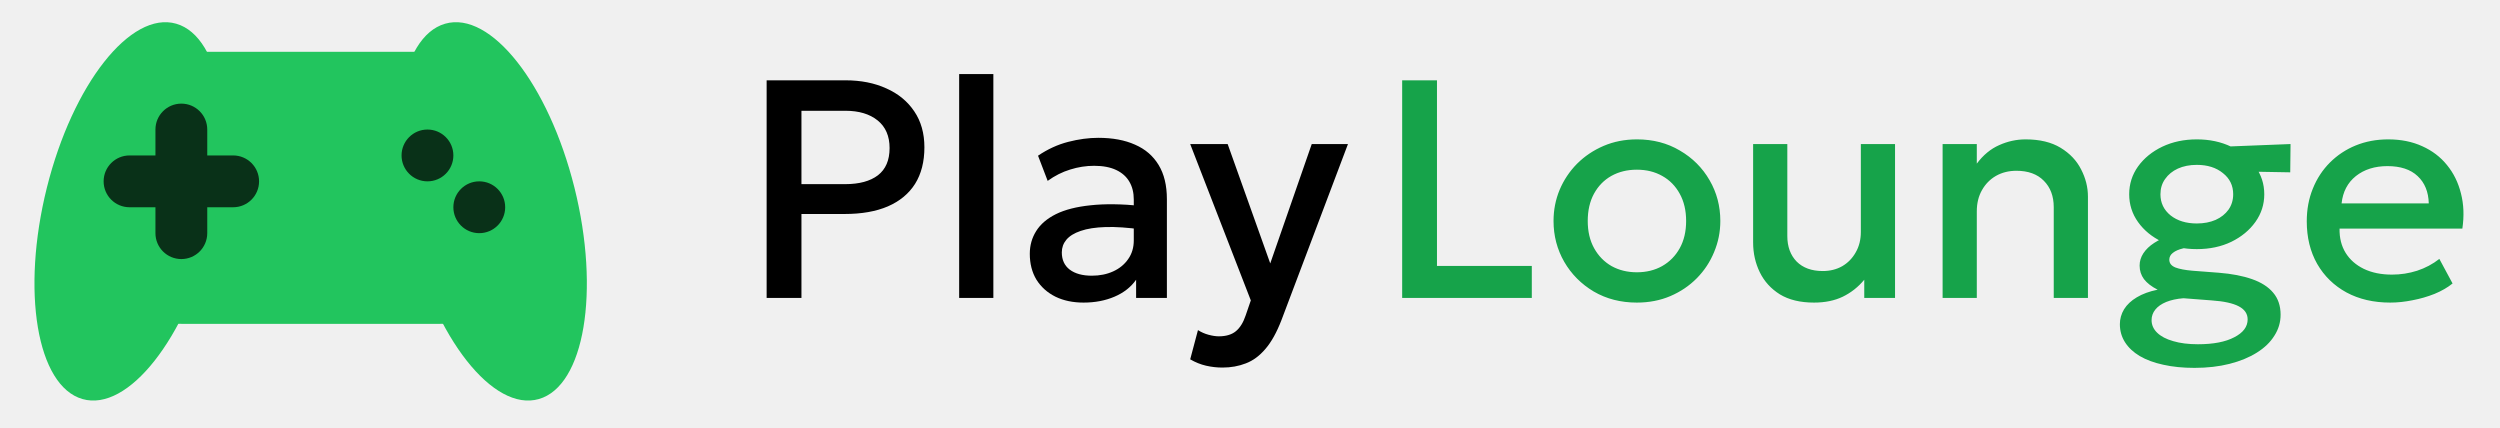
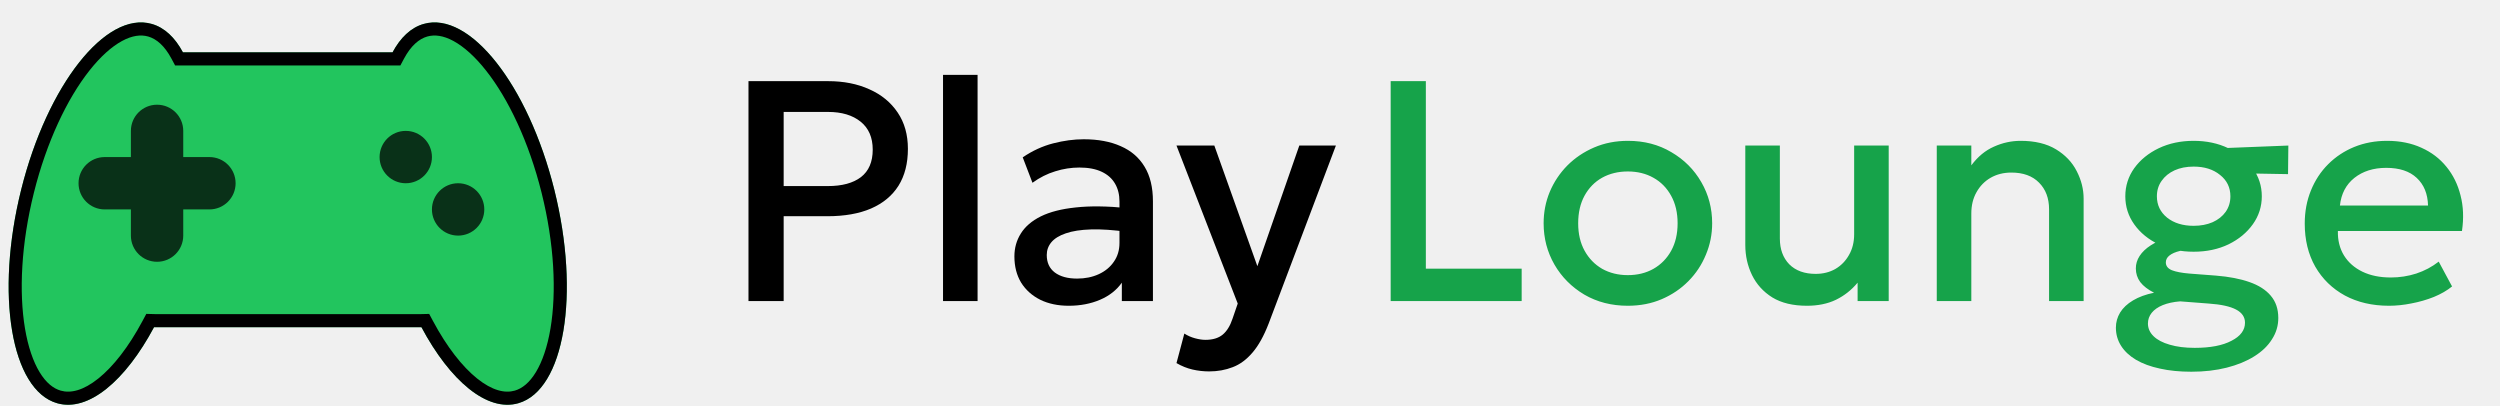
- <svg xmlns="http://www.w3.org/2000/svg" width="193" height="33" viewBox="0 0 193 33" fill="none">
-   <path d="M108.247 23V6.2H110.935V20.528H118.255V23H108.247ZM126.365 23.36C125.125 23.36 124.017 23.076 123.041 22.508C122.073 21.932 121.313 21.168 120.761 20.216C120.209 19.256 119.933 18.204 119.933 17.06C119.933 16.212 120.089 15.412 120.401 14.66C120.721 13.9 121.169 13.228 121.745 12.644C122.329 12.06 123.013 11.6 123.797 11.264C124.581 10.928 125.441 10.76 126.377 10.76C127.617 10.76 128.721 11.048 129.689 11.624C130.665 12.192 131.429 12.956 131.981 13.916C132.533 14.868 132.809 15.916 132.809 17.06C132.809 17.9 132.649 18.7 132.329 19.46C132.017 20.22 131.573 20.892 130.997 21.476C130.421 22.06 129.741 22.52 128.957 22.856C128.173 23.192 127.309 23.36 126.365 23.36ZM126.365 21.02C127.101 21.02 127.753 20.86 128.321 20.54C128.897 20.212 129.349 19.752 129.677 19.16C130.005 18.568 130.169 17.868 130.169 17.06C130.169 16.252 130.005 15.552 129.677 14.96C129.349 14.36 128.897 13.9 128.321 13.58C127.753 13.26 127.101 13.1 126.365 13.1C125.629 13.1 124.973 13.26 124.397 13.58C123.829 13.9 123.381 14.36 123.053 14.96C122.733 15.552 122.573 16.252 122.573 17.06C122.573 17.868 122.737 18.568 123.065 19.16C123.393 19.752 123.841 20.212 124.409 20.54C124.985 20.86 125.637 21.02 126.365 21.02ZM140.045 23.36C138.981 23.36 138.101 23.148 137.405 22.724C136.717 22.292 136.201 21.724 135.857 21.02C135.513 20.316 135.341 19.548 135.341 18.716V11.12H137.981V18.224C137.981 19.04 138.221 19.696 138.701 20.192C139.189 20.68 139.861 20.924 140.717 20.924C141.277 20.924 141.777 20.8 142.217 20.552C142.657 20.296 143.005 19.94 143.261 19.484C143.525 19.028 143.657 18.5 143.657 17.9V11.12H146.297V23H143.921V21.596C143.457 22.156 142.905 22.592 142.265 22.904C141.633 23.208 140.893 23.36 140.045 23.36ZM149.969 23V11.12H152.609V12.632C153.105 11.968 153.681 11.492 154.337 11.204C154.993 10.908 155.673 10.76 156.377 10.76C157.465 10.76 158.365 10.976 159.077 11.408C159.789 11.84 160.317 12.396 160.661 13.076C161.013 13.756 161.189 14.456 161.189 15.176V23H158.549V15.992C158.549 15.144 158.293 14.464 157.781 13.952C157.277 13.44 156.573 13.184 155.669 13.184C155.077 13.184 154.549 13.316 154.085 13.58C153.629 13.844 153.269 14.212 153.005 14.684C152.741 15.148 152.609 15.692 152.609 16.316V23H149.969ZM169.414 28.4C168.526 28.4 167.726 28.32 167.014 28.16C166.302 28.008 165.694 27.784 165.19 27.488C164.694 27.192 164.314 26.836 164.05 26.42C163.786 26.004 163.654 25.54 163.654 25.028C163.654 24.62 163.762 24.236 163.978 23.876C164.202 23.516 164.53 23.208 164.962 22.952C165.402 22.688 165.938 22.492 166.57 22.364C166.098 22.124 165.746 21.852 165.514 21.548C165.29 21.244 165.178 20.896 165.178 20.504C165.178 20.168 165.274 19.852 165.466 19.556C165.666 19.252 165.946 18.984 166.306 18.752C166.674 18.512 167.106 18.316 167.602 18.164C168.098 18.012 168.646 17.924 169.246 17.9L169.822 19.052C169.326 19.044 168.902 19.084 168.55 19.172C168.206 19.252 167.938 19.368 167.746 19.52C167.562 19.664 167.47 19.84 167.47 20.048C167.47 20.32 167.626 20.52 167.938 20.648C168.25 20.768 168.69 20.852 169.258 20.9L171.298 21.056C172.298 21.136 173.15 21.3 173.854 21.548C174.566 21.796 175.11 22.144 175.486 22.592C175.87 23.04 176.062 23.608 176.062 24.296C176.062 24.88 175.902 25.42 175.582 25.916C175.27 26.42 174.818 26.856 174.226 27.224C173.642 27.592 172.942 27.88 172.126 28.088C171.31 28.296 170.406 28.4 169.414 28.4ZM169.678 26.576C170.87 26.576 171.806 26.396 172.486 26.036C173.174 25.684 173.518 25.224 173.518 24.656C173.518 24.224 173.29 23.888 172.834 23.648C172.378 23.408 171.682 23.256 170.746 23.192L168.562 23.024C168.05 23.064 167.606 23.16 167.23 23.312C166.862 23.464 166.582 23.66 166.39 23.9C166.198 24.14 166.102 24.412 166.102 24.716C166.102 25.084 166.246 25.408 166.534 25.688C166.822 25.968 167.234 26.184 167.77 26.336C168.306 26.496 168.942 26.576 169.678 26.576ZM169.594 19.232C168.602 19.232 167.71 19.044 166.918 18.668C166.134 18.292 165.514 17.784 165.058 17.144C164.602 16.504 164.374 15.788 164.374 14.996C164.374 14.204 164.602 13.488 165.058 12.848C165.522 12.208 166.146 11.7 166.93 11.324C167.722 10.948 168.61 10.76 169.594 10.76C170.578 10.76 171.462 10.948 172.246 11.324C173.03 11.7 173.65 12.208 174.106 12.848C174.57 13.488 174.802 14.204 174.802 14.996C174.802 15.78 174.574 16.492 174.118 17.132C173.662 17.772 173.042 18.284 172.258 18.668C171.474 19.044 170.586 19.232 169.594 19.232ZM169.594 17.252C170.138 17.252 170.622 17.16 171.046 16.976C171.47 16.784 171.802 16.52 172.042 16.184C172.282 15.84 172.402 15.444 172.402 14.996C172.402 14.324 172.138 13.78 171.61 13.364C171.09 12.94 170.418 12.728 169.594 12.728C169.042 12.728 168.554 12.824 168.13 13.016C167.714 13.208 167.386 13.476 167.146 13.82C166.906 14.156 166.786 14.548 166.786 14.996C166.786 15.66 167.046 16.204 167.566 16.628C168.094 17.044 168.77 17.252 169.594 17.252ZM171.442 13.208L170.458 11.372L176.83 11.12L176.806 13.304L171.442 13.208ZM184.526 23.36C183.246 23.36 182.122 23.1 181.154 22.58C180.186 22.052 179.43 21.316 178.886 20.372C178.35 19.428 178.082 18.332 178.082 17.084C178.082 16.172 178.238 15.332 178.55 14.564C178.862 13.788 179.302 13.116 179.87 12.548C180.438 11.98 181.102 11.54 181.862 11.228C182.63 10.916 183.466 10.76 184.37 10.76C185.354 10.76 186.23 10.936 186.998 11.288C187.766 11.632 188.402 12.116 188.906 12.74C189.418 13.364 189.778 14.096 189.986 14.936C190.202 15.768 190.238 16.672 190.094 17.648H180.614C180.598 18.36 180.754 18.984 181.082 19.52C181.41 20.048 181.878 20.46 182.486 20.756C183.102 21.052 183.826 21.2 184.658 21.2C185.33 21.2 185.978 21.1 186.602 20.9C187.234 20.692 187.806 20.388 188.318 19.988L189.338 21.884C188.954 22.196 188.49 22.464 187.946 22.688C187.402 22.904 186.834 23.068 186.242 23.18C185.65 23.3 185.078 23.36 184.526 23.36ZM180.77 15.704H187.502C187.478 14.808 187.19 14.104 186.638 13.592C186.094 13.08 185.318 12.824 184.31 12.824C183.334 12.824 182.522 13.08 181.874 13.592C181.234 14.104 180.866 14.808 180.77 15.704Z" fill="#16A34A" />
-   <path d="M59.184 23V6.2H65.268C66.46 6.2 67.512 6.408 68.424 6.824C69.344 7.232 70.064 7.824 70.584 8.6C71.104 9.368 71.364 10.292 71.364 11.372C71.364 12.484 71.124 13.424 70.644 14.192C70.164 14.952 69.464 15.532 68.544 15.932C67.632 16.324 66.52 16.52 65.208 16.52H61.872V23H59.184ZM61.872 14.216H65.244C66.332 14.216 67.176 13.988 67.776 13.532C68.376 13.068 68.676 12.368 68.676 11.432C68.676 10.504 68.368 9.792 67.752 9.296C67.136 8.8 66.308 8.552 65.268 8.552H61.872V14.216ZM74.047 23V5.72H76.687V23H74.047ZM83.652 23.36C82.828 23.36 82.104 23.208 81.48 22.904C80.856 22.592 80.368 22.156 80.016 21.596C79.672 21.028 79.5 20.36 79.5 19.592C79.5 18.944 79.664 18.36 79.992 17.84C80.32 17.312 80.828 16.876 81.516 16.532C82.212 16.188 83.104 15.96 84.192 15.848C85.28 15.728 86.588 15.744 88.116 15.896L88.164 17.72C87.076 17.568 86.14 17.504 85.356 17.528C84.572 17.552 83.928 17.652 83.424 17.828C82.928 17.996 82.56 18.224 82.32 18.512C82.088 18.792 81.972 19.116 81.972 19.484C81.972 20.06 82.176 20.504 82.584 20.816C83 21.128 83.568 21.284 84.288 21.284C84.904 21.284 85.456 21.172 85.944 20.948C86.432 20.724 86.816 20.408 87.096 20C87.384 19.592 87.528 19.112 87.528 18.56V15.404C87.528 14.876 87.416 14.42 87.192 14.036C86.968 13.644 86.628 13.34 86.172 13.124C85.716 12.908 85.148 12.8 84.468 12.8C83.844 12.8 83.228 12.896 82.62 13.088C82.012 13.272 81.432 13.564 80.88 13.964L80.136 12.02C80.88 11.516 81.656 11.16 82.464 10.952C83.272 10.744 84.048 10.64 84.792 10.64C85.896 10.64 86.84 10.816 87.624 11.168C88.416 11.512 89.024 12.036 89.448 12.74C89.872 13.436 90.084 14.316 90.084 15.38V23H87.708V21.596C87.308 22.164 86.752 22.6 86.04 22.904C85.328 23.208 84.532 23.36 83.652 23.36ZM94.379 28.376C93.947 28.376 93.523 28.328 93.107 28.232C92.691 28.136 92.283 27.972 91.883 27.74L92.483 25.484C92.731 25.644 93.003 25.764 93.299 25.844C93.595 25.924 93.859 25.964 94.091 25.964C94.651 25.964 95.091 25.832 95.411 25.568C95.731 25.304 95.983 24.896 96.167 24.344L96.563 23.192L91.883 11.12H94.775L98.063 20.336L101.267 11.12H104.063L98.927 24.716C98.559 25.668 98.147 26.408 97.691 26.936C97.235 27.472 96.731 27.844 96.179 28.052C95.627 28.268 95.027 28.376 94.379 28.376Z" fill="black" />
-   <path d="M6 14C6 8.477 10.477 4 16 4H32C37.523 4 42 8.477 42 14V17C42 21.418 38.418 25 34 25H14C9.582 25 6 21.418 6 17V14Z" fill="#22C55E" />
-   <ellipse cx="6.623" cy="14.933" rx="6.623" ry="14.933" transform="matrix(0.961071 0.2763 -0.242294 0.970203 7.23645 0)" fill="#22C55E" />
-   <ellipse cx="6.623" cy="14.933" rx="6.623" ry="14.933" transform="matrix(-0.961071 0.2763 0.242294 0.970203 40.7297 0)" fill="#22C55E" />
-   <path fill-rule="evenodd" clip-rule="evenodd" d="M14 8C12.895 8 12 8.895 12 10V12H10C8.895 12 8 12.895 8 14C8 15.105 8.895 16 10 16H12V18C12 19.105 12.895 20 14 20C15.105 20 16 19.105 16 18V16H18C19.105 16 20 15.105 20 14C20 12.895 19.105 12 18 12H16V10C16 8.895 15.105 8 14 8Z" fill="black" fill-opacity="0.75" />
-   <circle cx="33" cy="12" r="2" fill="black" fill-opacity="0.75" />
-   <circle cx="37" cy="16" r="2" fill="black" fill-opacity="0.75" />
+ <svg xmlns="http://www.w3.org/2000/svg" width="191" height="31" viewBox="0 0 191 31" fill="none">
+   <path d="M106.247 23V6.2H108.935V20.528H116.255V23H106.247ZM124.365 23.36C123.125 23.36 122.017 23.076 121.041 22.508C120.073 21.932 119.313 21.168 118.761 20.216C118.209 19.256 117.933 18.204 117.933 17.06C117.933 16.212 118.089 15.412 118.401 14.66C118.721 13.9 119.169 13.228 119.745 12.644C120.329 12.06 121.013 11.6 121.797 11.264C122.581 10.928 123.441 10.76 124.377 10.76C125.617 10.76 126.721 11.048 127.689 11.624C128.665 12.192 129.429 12.956 129.981 13.916C130.533 14.868 130.809 15.916 130.809 17.06C130.809 17.9 130.649 18.7 130.329 19.46C130.017 20.22 129.573 20.892 128.997 21.476C128.421 22.06 127.741 22.52 126.957 22.856C126.173 23.192 125.309 23.36 124.365 23.36ZM124.365 21.02C125.101 21.02 125.753 20.86 126.321 20.54C126.897 20.212 127.349 19.752 127.677 19.16C128.005 18.568 128.169 17.868 128.169 17.06C128.169 16.252 128.005 15.552 127.677 14.96C127.349 14.36 126.897 13.9 126.321 13.58C125.753 13.26 125.101 13.1 124.365 13.1C123.629 13.1 122.973 13.26 122.397 13.58C121.829 13.9 121.381 14.36 121.053 14.96C120.733 15.552 120.573 16.252 120.573 17.06C120.573 17.868 120.737 18.568 121.065 19.16C121.393 19.752 121.841 20.212 122.409 20.54C122.985 20.86 123.637 21.02 124.365 21.02ZM138.045 23.36C136.981 23.36 136.101 23.148 135.405 22.724C134.717 22.292 134.201 21.724 133.857 21.02C133.513 20.316 133.341 19.548 133.341 18.716V11.12H135.981V18.224C135.981 19.04 136.221 19.696 136.701 20.192C137.189 20.68 137.861 20.924 138.717 20.924C139.277 20.924 139.777 20.8 140.217 20.552C140.657 20.296 141.005 19.94 141.261 19.484C141.525 19.028 141.657 18.5 141.657 17.9V11.12H144.297V23H141.921V21.596C141.457 22.156 140.905 22.592 140.265 22.904C139.633 23.208 138.893 23.36 138.045 23.36ZM147.969 23V11.12H150.609V12.632C151.105 11.968 151.681 11.492 152.337 11.204C152.993 10.908 153.673 10.76 154.377 10.76C155.465 10.76 156.365 10.976 157.077 11.408C157.789 11.84 158.317 12.396 158.661 13.076C159.013 13.756 159.189 14.456 159.189 15.176V23H156.549V15.992C156.549 15.144 156.293 14.464 155.781 13.952C155.277 13.44 154.573 13.184 153.669 13.184C153.077 13.184 152.549 13.316 152.085 13.58C151.629 13.844 151.269 14.212 151.005 14.684C150.741 15.148 150.609 15.692 150.609 16.316V23H147.969ZM167.414 28.4C166.526 28.4 165.726 28.32 165.014 28.16C164.302 28.008 163.694 27.784 163.19 27.488C162.694 27.192 162.314 26.836 162.05 26.42C161.786 26.004 161.654 25.54 161.654 25.028C161.654 24.62 161.762 24.236 161.978 23.876C162.202 23.516 162.53 23.208 162.962 22.952C163.402 22.688 163.938 22.492 164.57 22.364C164.098 22.124 163.746 21.852 163.514 21.548C163.29 21.244 163.178 20.896 163.178 20.504C163.178 20.168 163.274 19.852 163.466 19.556C163.666 19.252 163.946 18.984 164.306 18.752C164.674 18.512 165.106 18.316 165.602 18.164C166.098 18.012 166.646 17.924 167.246 17.9L167.822 19.052C167.326 19.044 166.902 19.084 166.55 19.172C166.206 19.252 165.938 19.368 165.746 19.52C165.562 19.664 165.47 19.84 165.47 20.048C165.47 20.32 165.626 20.52 165.938 20.648C166.25 20.768 166.69 20.852 167.258 20.9L169.298 21.056C170.298 21.136 171.15 21.3 171.854 21.548C172.566 21.796 173.11 22.144 173.486 22.592C173.87 23.04 174.062 23.608 174.062 24.296C174.062 24.88 173.902 25.42 173.582 25.916C173.27 26.42 172.818 26.856 172.226 27.224C171.642 27.592 170.942 27.88 170.126 28.088C169.31 28.296 168.406 28.4 167.414 28.4ZM167.678 26.576C168.87 26.576 169.806 26.396 170.486 26.036C171.174 25.684 171.518 25.224 171.518 24.656C171.518 24.224 171.29 23.888 170.834 23.648C170.378 23.408 169.682 23.256 168.746 23.192L166.562 23.024C166.05 23.064 165.606 23.16 165.23 23.312C164.862 23.464 164.582 23.66 164.39 23.9C164.198 24.14 164.102 24.412 164.102 24.716C164.102 25.084 164.246 25.408 164.534 25.688C164.822 25.968 165.234 26.184 165.77 26.336C166.306 26.496 166.942 26.576 167.678 26.576ZM167.594 19.232C166.602 19.232 165.71 19.044 164.918 18.668C164.134 18.292 163.514 17.784 163.058 17.144C162.602 16.504 162.374 15.788 162.374 14.996C162.374 14.204 162.602 13.488 163.058 12.848C163.522 12.208 164.146 11.7 164.93 11.324C165.722 10.948 166.61 10.76 167.594 10.76C168.578 10.76 169.462 10.948 170.246 11.324C171.03 11.7 171.65 12.208 172.106 12.848C172.57 13.488 172.802 14.204 172.802 14.996C172.802 15.78 172.574 16.492 172.118 17.132C171.662 17.772 171.042 18.284 170.258 18.668C169.474 19.044 168.586 19.232 167.594 19.232ZM167.594 17.252C168.138 17.252 168.622 17.16 169.046 16.976C169.47 16.784 169.802 16.52 170.042 16.184C170.282 15.84 170.402 15.444 170.402 14.996C170.402 14.324 170.138 13.78 169.61 13.364C169.09 12.94 168.418 12.728 167.594 12.728C167.042 12.728 166.554 12.824 166.13 13.016C165.714 13.208 165.386 13.476 165.146 13.82C164.906 14.156 164.786 14.548 164.786 14.996C164.786 15.66 165.046 16.204 165.566 16.628C166.094 17.044 166.77 17.252 167.594 17.252ZM169.442 13.208L168.458 11.372L174.83 11.12L174.806 13.304L169.442 13.208ZM182.526 23.36C181.246 23.36 180.122 23.1 179.154 22.58C178.186 22.052 177.43 21.316 176.886 20.372C176.35 19.428 176.082 18.332 176.082 17.084C176.082 16.172 176.238 15.332 176.55 14.564C176.862 13.788 177.302 13.116 177.87 12.548C178.438 11.98 179.102 11.54 179.862 11.228C180.63 10.916 181.466 10.76 182.37 10.76C183.354 10.76 184.23 10.936 184.998 11.288C185.766 11.632 186.402 12.116 186.906 12.74C187.418 13.364 187.778 14.096 187.986 14.936C188.202 15.768 188.238 16.672 188.094 17.648H178.614C178.598 18.36 178.754 18.984 179.082 19.52C179.41 20.048 179.878 20.46 180.486 20.756C181.102 21.052 181.826 21.2 182.658 21.2C183.33 21.2 183.978 21.1 184.602 20.9C185.234 20.692 185.806 20.388 186.318 19.988L187.338 21.884C186.954 22.196 186.49 22.464 185.946 22.688C185.402 22.904 184.834 23.068 184.242 23.18C183.65 23.3 183.078 23.36 182.526 23.36ZM178.77 15.704H185.502C185.478 14.808 185.19 14.104 184.638 13.592C184.094 13.08 183.318 12.824 182.31 12.824C181.334 12.824 180.522 13.08 179.874 13.592C179.234 14.104 178.866 14.808 178.77 15.704Z" fill="#16A34A" />
+   <path d="M57.184 23V6.2H63.268C64.46 6.2 65.512 6.408 66.424 6.824C67.344 7.232 68.064 7.824 68.584 8.6C69.104 9.368 69.364 10.292 69.364 11.372C69.364 12.484 69.124 13.424 68.644 14.192C68.164 14.952 67.464 15.532 66.544 15.932C65.632 16.324 64.52 16.52 63.208 16.52H59.872V23H57.184ZM59.872 14.216H63.244C64.332 14.216 65.176 13.988 65.776 13.532C66.376 13.068 66.676 12.368 66.676 11.432C66.676 10.504 66.368 9.792 65.752 9.296C65.136 8.8 64.308 8.552 63.268 8.552H59.872V14.216ZM72.047 23V5.72H74.687V23H72.047ZM81.652 23.36C80.828 23.36 80.104 23.208 79.48 22.904C78.856 22.592 78.368 22.156 78.016 21.596C77.672 21.028 77.5 20.36 77.5 19.592C77.5 18.944 77.664 18.36 77.992 17.84C78.32 17.312 78.828 16.876 79.516 16.532C80.212 16.188 81.104 15.96 82.192 15.848C83.28 15.728 84.588 15.744 86.116 15.896L86.164 17.72C85.076 17.568 84.14 17.504 83.356 17.528C82.572 17.552 81.928 17.652 81.424 17.828C80.928 17.996 80.56 18.224 80.32 18.512C80.088 18.792 79.972 19.116 79.972 19.484C79.972 20.06 80.176 20.504 80.584 20.816C81 21.128 81.568 21.284 82.288 21.284C82.904 21.284 83.456 21.172 83.944 20.948C84.432 20.724 84.816 20.408 85.096 20C85.384 19.592 85.528 19.112 85.528 18.56V15.404C85.528 14.876 85.416 14.42 85.192 14.036C84.968 13.644 84.628 13.34 84.172 13.124C83.716 12.908 83.148 12.8 82.468 12.8C81.844 12.8 81.228 12.896 80.62 13.088C80.012 13.272 79.432 13.564 78.88 13.964L78.136 12.02C78.88 11.516 79.656 11.16 80.464 10.952C81.272 10.744 82.048 10.64 82.792 10.64C83.896 10.64 84.84 10.816 85.624 11.168C86.416 11.512 87.024 12.036 87.448 12.74C87.872 13.436 88.084 14.316 88.084 15.38V23H85.708V21.596C85.308 22.164 84.752 22.6 84.04 22.904C83.328 23.208 82.532 23.36 81.652 23.36ZM92.379 28.376C91.947 28.376 91.523 28.328 91.107 28.232C90.691 28.136 90.283 27.972 89.883 27.74L90.483 25.484C90.731 25.644 91.003 25.764 91.299 25.844C91.595 25.924 91.859 25.964 92.091 25.964C92.651 25.964 93.091 25.832 93.411 25.568C93.731 25.304 93.983 24.896 94.167 24.344L94.563 23.192L89.883 11.12H92.775L96.063 20.336L99.267 11.12H102.063L96.927 24.716C96.559 25.668 96.147 26.408 95.691 26.936C95.235 27.472 94.731 27.844 94.179 28.052C93.627 28.268 93.027 28.376 92.379 28.376Z" fill="black" />
+   <mask id="path-3-inside-1_46_102" fill="white">
+     <path fill-rule="evenodd" clip-rule="evenodd" d="M4.365 30.806C6.75 31.492 9.575 29.103 11.768 24.997C11.845 24.999 11.923 25 12 25H32C32.066 25 32.132 24.999 32.198 24.997C34.392 29.104 37.216 31.492 39.601 30.806C43.117 29.796 44.346 22.49 42.348 14.488C40.35 6.487 35.88 0.819 32.365 1.83C31.391 2.11 30.593 2.873 29.99 4H14L13.976 4C13.373 2.873 12.575 2.11 11.601 1.83C8.086 0.819 3.616 6.487 1.618 14.488C-0.38 22.49 0.85 29.796 4.365 30.806Z" />
+   </mask>
+   <path fill-rule="evenodd" clip-rule="evenodd" d="M4.365 30.806C6.75 31.492 9.575 29.103 11.768 24.997C11.845 24.999 11.923 25 12 25H32C32.066 25 32.132 24.999 32.198 24.997C34.392 29.104 37.216 31.492 39.601 30.806C43.117 29.796 44.346 22.49 42.348 14.488C40.35 6.487 35.88 0.819 32.365 1.83C31.391 2.11 30.593 2.873 29.99 4H14L13.976 4C13.373 2.873 12.575 2.11 11.601 1.83C8.086 0.819 3.616 6.487 1.618 14.488C-0.38 22.49 0.85 29.796 4.365 30.806Z" fill="#22C55E" />
+   <path d="M11.768 24.997L11.797 23.997L11.178 23.98L10.886 24.526L11.768 24.997ZM4.365 30.806L4.089 31.767L4.089 31.767L4.365 30.806ZM32.198 24.997L33.08 24.526L32.79 23.983L32.174 23.998L32.198 24.997ZM39.601 30.806L39.878 31.767L39.878 31.767L39.601 30.806ZM42.348 14.488L43.318 14.246L43.318 14.246L42.348 14.488ZM32.365 1.83L32.089 0.869L32.089 0.869L32.365 1.83ZM29.99 4V5H30.589L30.871 4.472L29.99 4ZM14 4L14 3L13.999 3L14 4ZM13.976 4L13.095 4.472L13.378 5.001L13.978 5L13.976 4ZM11.601 1.83L11.878 0.869L11.878 0.869L11.601 1.83ZM1.618 14.488L2.588 14.73L1.618 14.488ZM10.886 24.526C9.829 26.506 8.652 28.006 7.513 28.918C6.366 29.838 5.397 30.062 4.641 29.845L4.089 31.767C5.718 32.236 7.354 31.609 8.764 30.479C10.182 29.342 11.514 27.594 12.65 25.468L10.886 24.526ZM12 24C11.932 24 11.864 23.999 11.797 23.997L11.74 25.996C11.826 25.999 11.913 26 12 26V24ZM32 24H12V26H32V24ZM32.174 23.998C32.116 23.999 32.058 24 32 24V26C32.074 26 32.148 25.999 32.222 25.997L32.174 23.998ZM31.316 25.469C32.452 27.595 33.784 29.342 35.203 30.479C36.612 31.609 38.248 32.236 39.878 31.767L39.325 29.845C38.569 30.062 37.6 29.838 36.453 28.919C35.315 28.006 34.138 26.506 33.08 24.526L31.316 25.469ZM39.878 31.767C41.066 31.426 41.983 30.572 42.649 29.475C43.313 28.381 43.766 26.992 44.028 25.435C44.553 22.319 44.343 18.35 43.318 14.246L41.378 14.73C42.351 18.628 42.526 22.313 42.056 25.103C41.821 26.499 41.432 27.625 40.94 28.436C40.449 29.244 39.894 29.682 39.325 29.845L39.878 31.767ZM43.318 14.246C42.294 10.143 40.625 6.587 38.71 4.16C37.754 2.948 36.705 1.977 35.605 1.378C34.495 0.774 33.284 0.525 32.089 0.869L32.641 2.791C33.203 2.629 33.869 2.71 34.648 3.134C35.437 3.564 36.29 4.32 37.14 5.399C38.839 7.553 40.404 10.832 41.378 14.73L43.318 14.246ZM32.089 0.869C30.77 1.248 29.79 2.254 29.108 3.528L30.871 4.472C31.396 3.492 32.012 2.972 32.641 2.791L32.089 0.869ZM14 5H29.99V3H14V5ZM13.978 5L14.001 5L13.999 3L13.975 3L13.978 5ZM11.325 2.791C11.954 2.972 12.57 3.492 13.095 4.472L14.858 3.528C14.177 2.254 13.196 1.248 11.878 0.869L11.325 2.791ZM2.588 14.73C3.562 10.832 5.127 7.553 6.826 5.399C7.677 4.32 8.529 3.564 9.318 3.134C10.097 2.71 10.763 2.629 11.325 2.791L11.878 0.869C10.682 0.525 9.471 0.774 8.361 1.378C7.261 1.977 6.212 2.948 5.256 4.16C3.342 6.587 1.673 10.143 0.648 14.246L2.588 14.73ZM4.641 29.845C4.072 29.682 3.517 29.244 3.026 28.436C2.534 27.625 2.145 26.499 1.91 25.103C1.441 22.313 1.615 18.628 2.588 14.73L0.648 14.246C-0.377 18.35 -0.587 22.319 -0.062 25.435C0.2 26.992 0.653 28.381 1.317 29.475C1.983 30.572 2.9 31.426 4.089 31.767L4.641 29.845Z" fill="black" mask="url(#path-3-inside-1_46_102)" />
+   <path fill-rule="evenodd" clip-rule="evenodd" d="M12 8C10.895 8 10 8.895 10 10V12H8C6.895 12 6 12.895 6 14C6 15.105 6.895 16 8 16H10V18C10 19.105 10.895 20 12 20C13.105 20 14 19.105 14 18V16H16C17.105 16 18 15.105 18 14C18 12.895 17.105 12 16 12H14V10C14 8.895 13.105 8 12 8Z" fill="black" fill-opacity="0.75" />
+   <circle cx="31" cy="12" r="2" fill="black" fill-opacity="0.75" />
+   <circle cx="35" cy="16" r="2" fill="black" fill-opacity="0.75" />
</svg>
